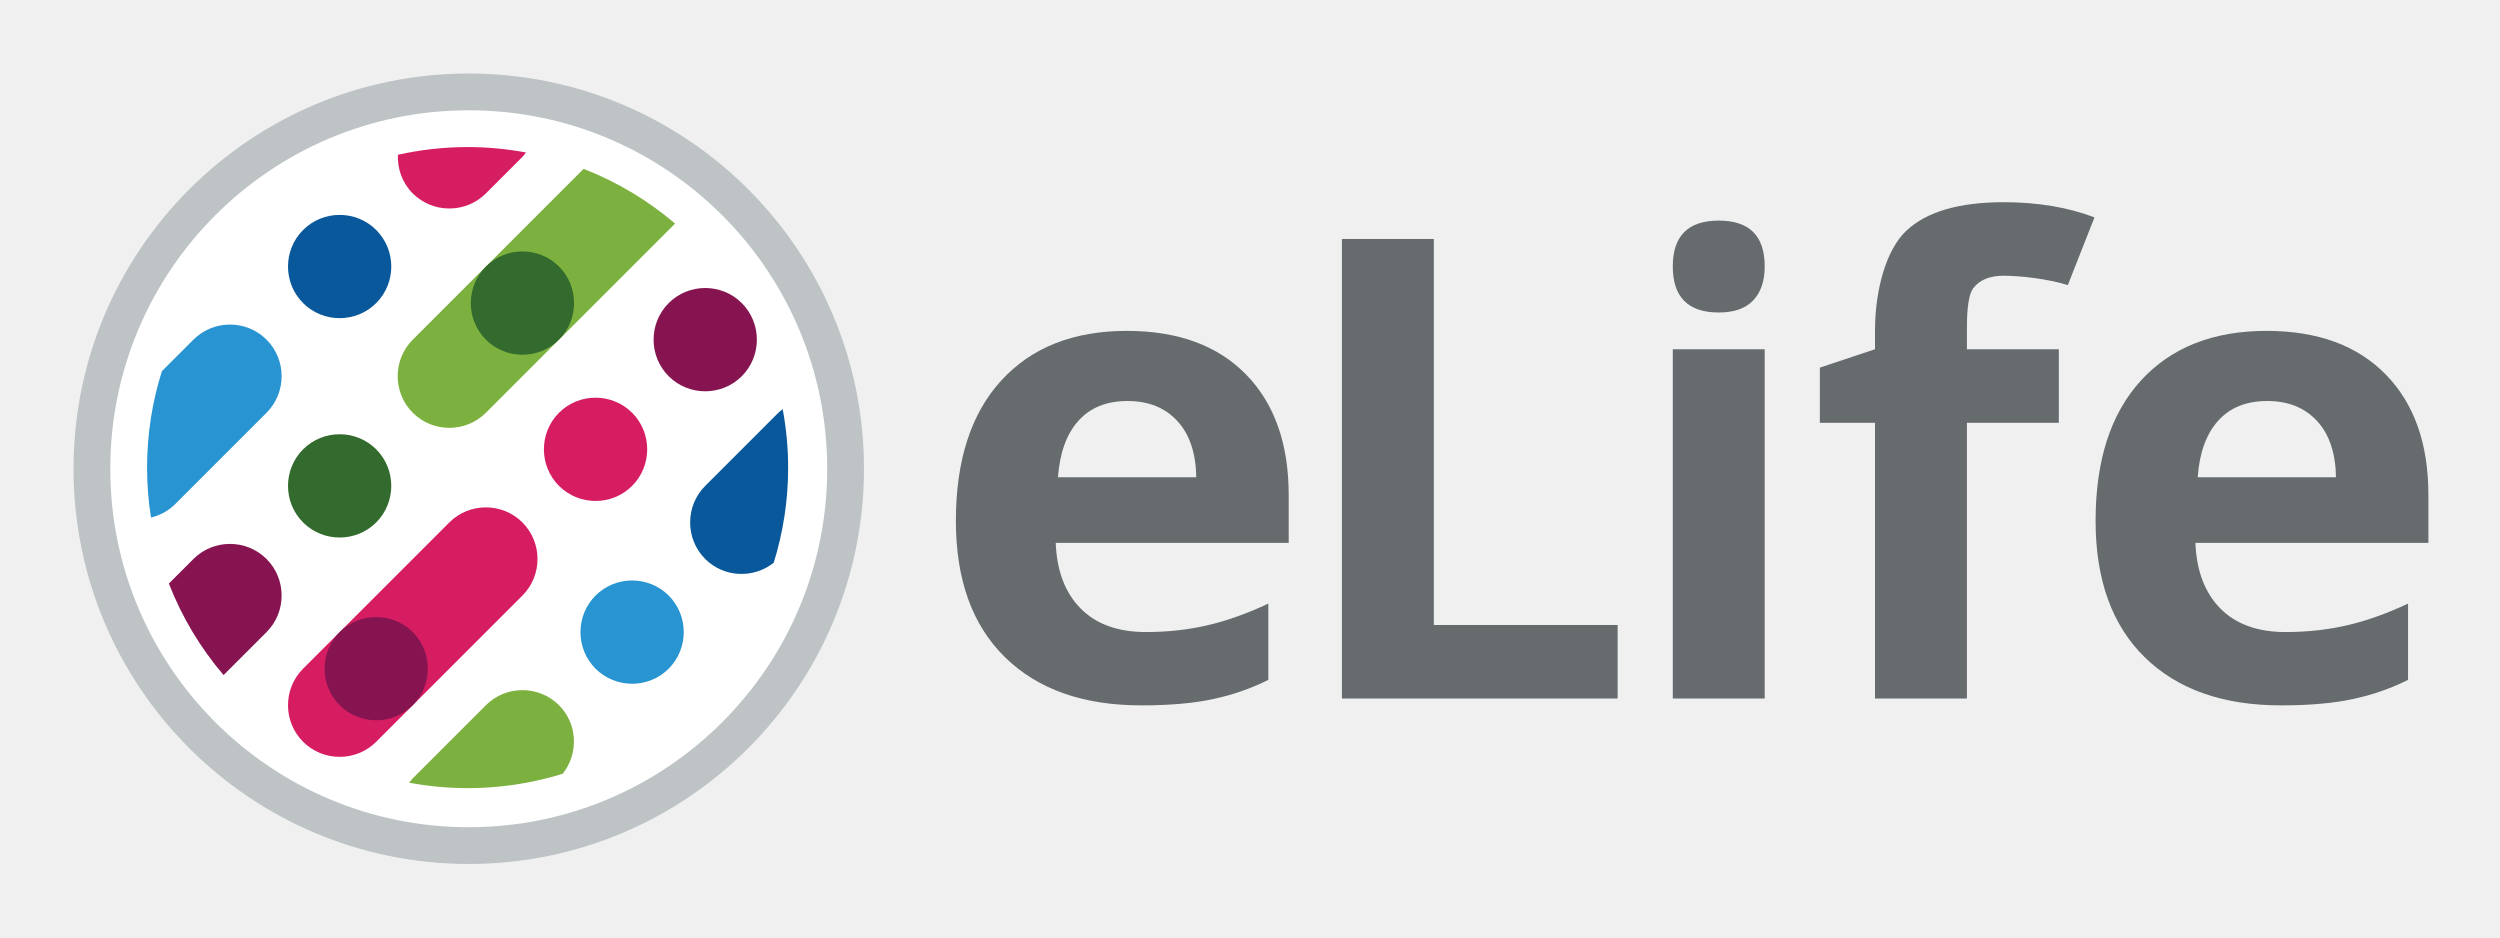
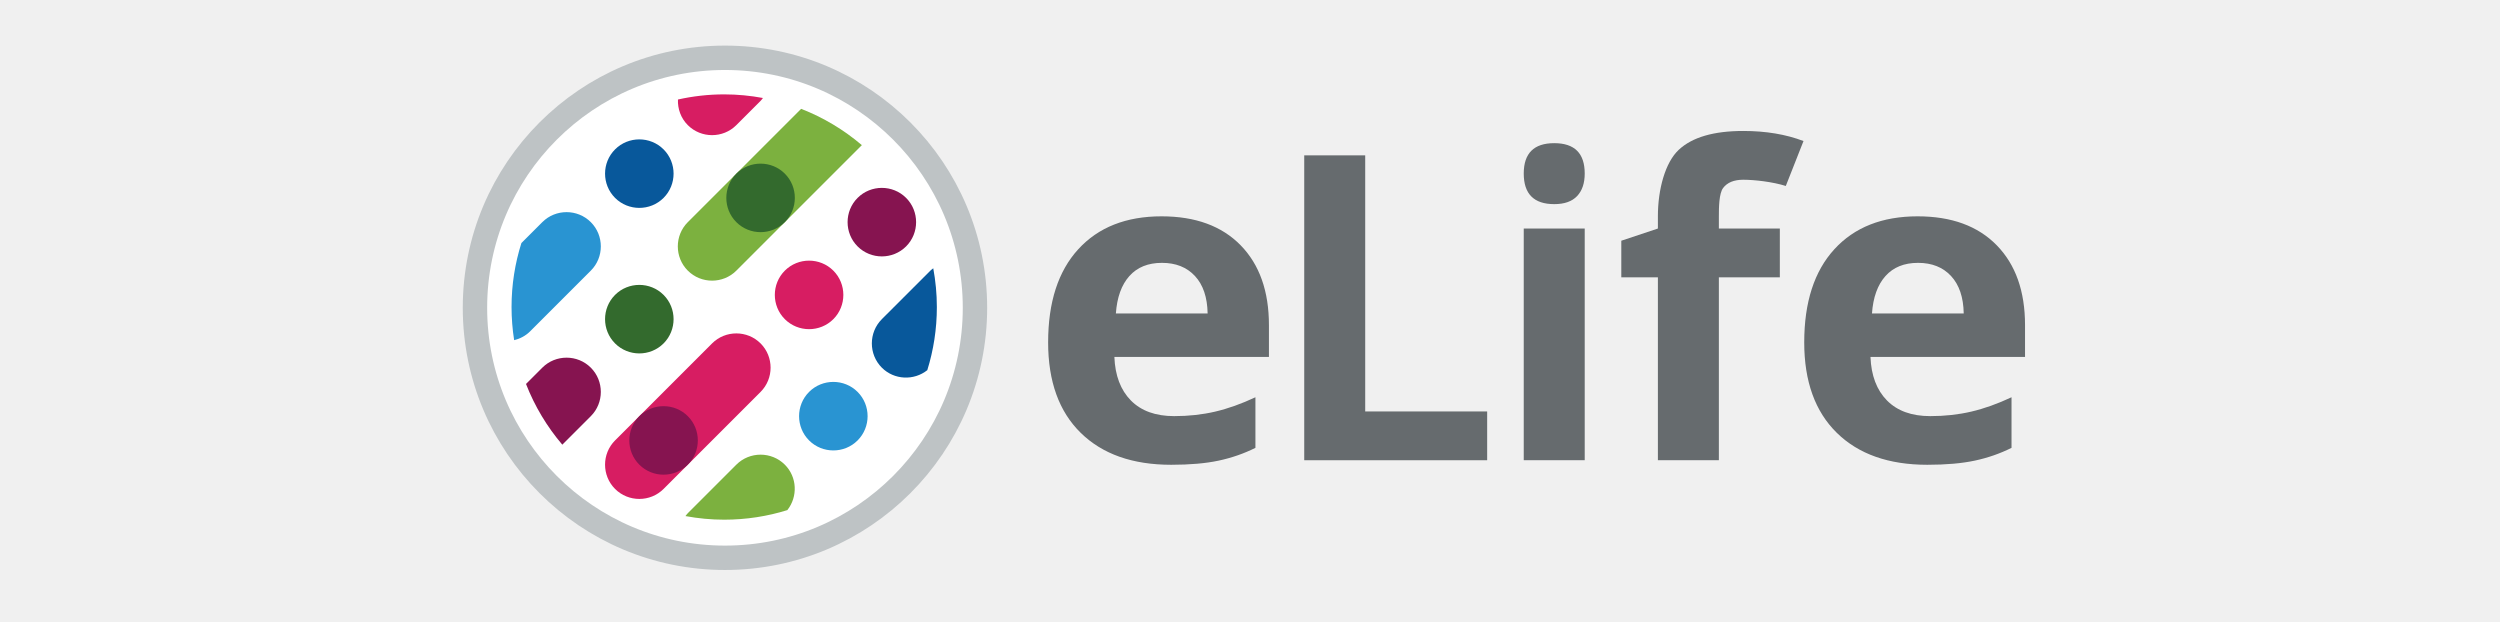
- <svg xmlns="http://www.w3.org/2000/svg" width="136px" height="51px" viewBox="0 0 136 51" version="1.1">
-   <g id="elife-logo-xs" stroke="none" stroke-width="1" fill="none" fill-rule="evenodd">
-     <rect id="Rectangle" fill="" x="0" y="0" width="136" height="51" />
-     <g id="logo" transform="translate(4, 4)">
-       <g id="symbol">
-         <circle id="Oval" stroke="#BEC3C5" stroke-width="2" fill="#FFFFFF" cx="21.5" cy="21.5" r="20.5" />
-         <path d="M18.454,18.454 C19.548,19.548 21.338,19.548 22.432,18.454 L32.725,8.162 C31.254,6.909 29.575,5.898 27.746,5.186 L18.454,14.477 C17.36,15.571 17.36,17.36 18.454,18.454" id="Fill-2" fill="#7CB13F" />
-         <path d="M24.42,24.421 C25.514,25.515 25.514,27.304 24.42,28.398 L16.465,36.353 C15.371,37.447 13.582,37.447 12.488,36.353 C11.394,35.259 11.394,33.47 12.488,32.376 L20.443,24.421 C21.536,23.327 23.326,23.327 24.42,24.421" id="Fill-4" fill="#D71D62" />
-         <path d="M16.465,20.443 C17.559,21.537 17.559,23.327 16.465,24.421 C15.371,25.515 13.582,25.515 12.488,24.421 C11.394,23.327 11.394,21.537 12.488,20.443 C13.582,19.349 15.371,19.349 16.465,20.443" id="Fill-6" fill="#336A2D" />
-         <path d="M26.409,10.499 C27.503,11.594 27.503,13.383 26.409,14.477 C25.315,15.571 23.525,15.571 22.432,14.477 C21.338,13.383 21.338,11.594 22.432,10.499 C23.525,9.405 25.315,9.405 26.409,10.499" id="Fill-8" fill="#336A2D" />
-         <path d="M18.454,30.387 C19.548,31.481 19.548,33.271 18.454,34.364 C17.36,35.458 15.57,35.458 14.477,34.364 C13.383,33.271 13.383,31.481 14.477,30.387 C15.57,29.293 17.36,29.293 18.454,30.387" id="Fill-10" fill="#861450" />
-         <path d="M36.353,12.488 C37.447,13.582 37.447,15.372 36.353,16.466 C35.259,17.56 33.469,17.56 32.376,16.466 C31.282,15.372 31.282,13.582 32.376,12.488 C33.469,11.394 35.259,11.394 36.353,12.488" id="Fill-12" fill="#861450" />
-         <path d="M30.387,18.454 C31.481,19.548 31.481,21.338 30.387,22.432 C29.293,23.526 27.503,23.526 26.409,22.432 C25.315,21.338 25.315,19.548 26.409,18.454 C27.503,17.36 29.293,17.36 30.387,18.454" id="Fill-14" fill="#D71D62" />
-         <path d="M32.376,28.398 C33.469,29.492 33.469,31.282 32.376,32.376 C31.282,33.47 29.491,33.47 28.398,32.376 C27.304,31.282 27.304,29.492 28.398,28.398 C29.491,27.304 31.282,27.304 32.376,28.398" id="Fill-16" fill="#2994D2" />
-         <path d="M16.465,8.511 C17.559,9.605 17.559,11.394 16.465,12.488 C15.371,13.582 13.582,13.582 12.488,12.488 C11.394,11.394 11.394,9.605 12.488,8.511 C13.582,7.417 15.371,7.417 16.465,8.511" id="Fill-18" fill="#08589B" />
-         <path d="M10.499,26.409 C9.405,25.315 7.615,25.315 6.522,26.409 L5.186,27.745 C5.898,29.575 6.909,31.254 8.162,32.724 L10.499,30.387 C11.594,29.293 11.594,27.503 10.499,26.409" id="Fill-20" fill="#861450" />
-         <path d="M18.454,6.522 C19.548,7.616 21.338,7.616 22.432,6.522 L24.421,4.533 C24.494,4.459 24.551,4.375 24.614,4.295 C23.584,4.105 22.523,4 21.438,4 C20.135,4 18.867,4.148 17.645,4.42 C17.614,5.178 17.879,5.946 18.454,6.522" id="Fill-22" fill="#D71D62" />
-         <path d="M10.499,18.454 C11.594,17.36 11.594,15.571 10.499,14.477 C9.405,13.383 7.615,13.383 6.522,14.477 L4.808,16.191 C4.284,17.848 4,19.61 4,21.437 C4,22.362 4.074,23.269 4.213,24.155 C4.695,24.037 5.153,23.801 5.527,23.426 L10.499,18.454 Z" id="Fill-24" fill="#2994D2" />
-         <path d="M34.364,22.432 C33.27,23.526 33.27,25.315 34.364,26.409 C35.38,27.425 36.989,27.485 38.09,26.614 C38.6,24.978 38.875,23.239 38.875,21.437 C38.875,20.352 38.77,19.291 38.58,18.26 C38.5,18.324 38.416,18.38 38.342,18.454 L34.364,22.432 Z" id="Fill-26" fill="#08589B" />
-         <path d="M26.409,34.364 C25.315,33.27 23.525,33.27 22.432,34.364 L18.454,38.342 C18.38,38.416 18.324,38.5 18.26,38.58 C19.291,38.77 20.352,38.875 21.438,38.875 C23.239,38.875 24.978,38.6 26.614,38.091 C27.485,36.989 27.425,35.38 26.409,34.364" id="Fill-28" fill="#7CB13F" />
-       </g>
-       <g id="letters" transform="translate(47.5, 6.3718)" fill="#666B6E">
-         <path d="M9.834,11.443 C8.697,11.443 7.806,11.803 7.162,12.524 C6.518,13.245 6.149,14.267 6.054,15.591 L13.578,15.591 C13.555,14.267 13.209,13.245 12.541,12.524 C11.873,11.803 10.97,11.443 9.834,11.443 M10.59,28.001 C7.426,28.001 4.953,27.128 3.172,25.382 C1.391,23.636 0.5,21.163 0.5,17.964 C0.5,14.671 1.323,12.125 2.97,10.327 C4.616,8.528 6.893,7.628 9.799,7.628 C12.576,7.628 14.739,8.419 16.285,10.001 C17.832,11.583 18.605,13.769 18.605,16.558 L18.605,19.16 L5.931,19.16 C5.99,20.683 6.441,21.872 7.285,22.728 C8.129,23.583 9.312,24.011 10.836,24.011 C12.02,24.011 13.139,23.888 14.194,23.642 C15.248,23.396 16.349,23.003 17.498,22.464 L17.498,26.613 C16.561,27.081 15.559,27.43 14.492,27.659 C13.426,27.887 12.125,28.001 10.59,28.001" id="Fill-32" />
-         <polygon id="Fill-34" points="21.5 27.628 21.5 2.628 26.5 2.628 26.5 23.628 36.5 23.628 36.5 27.628" />
-         <path d="M39.5,27.628 L44.5,27.628 L44.5,8.628 L39.5,8.628 L39.5,27.628 Z M39.5,4.12 C39.5,2.459 40.334,1.628 42,1.628 C43.667,1.628 44.5,2.459 44.5,4.12 C44.5,4.912 44.292,5.528 43.875,5.968 C43.459,6.408 42.834,6.628 42,6.628 C40.334,6.628 39.5,5.792 39.5,4.12 L39.5,4.12 Z" id="Fill-36" />
-         <path d="M60.5,12.628 L55.5,12.628 L55.5,27.628 L50.5,27.628 L50.5,12.628 L47.5,12.628 L47.5,9.628 L50.5,8.628 L50.5,7.628 C50.5,5.39 51.108,3.206 52.209,2.175 C53.31,1.144 55.074,0.628 57.5,0.628 C59.352,0.628 60.998,0.904 62.44,1.454 L60.989,5.138 C59.91,4.798 58.414,4.628 57.5,4.628 C56.739,4.628 56.188,4.854 55.847,5.305 C55.508,5.756 55.5,6.925 55.5,7.628 L55.5,8.628 L60.5,8.628 L60.5,12.628 Z" id="Fill-38" />
-         <path d="M71.834,11.443 C70.698,11.443 69.806,11.803 69.162,12.524 C68.517,13.245 68.148,14.267 68.055,15.591 L75.578,15.591 C75.555,14.267 75.209,13.245 74.541,12.524 C73.873,11.803 72.971,11.443 71.834,11.443 M72.59,28.001 C69.426,28.001 66.953,27.128 65.172,25.382 C63.391,23.636 62.5,21.163 62.5,17.964 C62.5,14.671 63.324,12.125 64.969,10.327 C66.616,8.528 68.892,7.628 71.799,7.628 C74.576,7.628 76.739,8.419 78.285,10.001 C79.832,11.583 80.606,13.769 80.606,16.558 L80.606,19.16 L67.931,19.16 C67.99,20.683 68.442,21.872 69.285,22.728 C70.129,23.583 71.312,24.011 72.836,24.011 C74.019,24.011 75.138,23.888 76.194,23.642 C77.248,23.396 78.35,23.003 79.498,22.464 L79.498,26.613 C78.561,27.081 77.558,27.43 76.492,27.659 C75.426,27.887 74.125,28.001 72.59,28.001" id="Fill-39" />
+ <svg xmlns="http://www.w3.org/2000/svg" width="100%" height="100%" viewBox="0 0 205 51" version="1.1" xml:space="preserve" style="fill-rule:evenodd;clip-rule:evenodd;">
+   <rect id="Artboard1" x="0" y="0.239" width="205" height="50" style="fill:none;" />
+   <clipPath id="_clip1">
+     <rect x="0" y="0.239" width="205" height="50" />
+   </clipPath>
+   <g clip-path="url(#_clip1)">
+     <g id="elife-logo-xs">
+       <rect id="Rectangle" x="69" y="-0.261" width="136" height="51" style="fill:none;" />
+       <g id="logo">
+         <g id="symbol">
+           <circle id="Oval" cx="59.447" cy="25.239" r="20.5" style="fill:#fff;stroke:#bec3c5;stroke-width:2px;" />
+           <path id="Fill-2" d="M56.401,22.193c1.094,1.094 2.884,1.094 3.978,0l10.293,-10.292c-1.471,-1.253 -3.15,-2.264 -4.979,-2.976l-9.292,9.291c-1.094,1.094 -1.094,2.883 0,3.977" style="fill:#7cb13f;" />
+           <path id="Fill-4" d="M62.368,28.16c1.094,1.094 1.094,2.883 -0,3.977l-7.955,7.955c-1.094,1.094 -2.884,1.094 -3.978,0c-1.094,-1.094 -1.094,-2.883 0,-3.977l7.955,-7.955c1.094,-1.094 2.884,-1.094 3.978,-0" style="fill:#d71d62;" />
+           <path id="Fill-6" d="M54.413,24.182c1.094,1.094 1.094,2.884 -0,3.978c-1.094,1.094 -2.884,1.094 -3.978,-0c-1.094,-1.094 -1.094,-2.884 0,-3.978c1.094,-1.094 2.884,-1.094 3.978,0" style="fill:#336a2d;" />
+           <path id="Fill-8" d="M64.356,14.239c1.094,1.094 1.094,2.883 0,3.977c-1.094,1.094 -2.884,1.094 -3.977,0c-1.094,-1.094 -1.094,-2.883 -0,-3.977c1.093,-1.094 2.883,-1.094 3.977,-0" style="fill:#336a2d;" />
+           <path id="Fill-10" d="M56.401,34.126c1.094,1.094 1.094,2.884 0,3.977c-1.094,1.094 -2.884,1.094 -3.977,0c-1.094,-1.093 -1.094,-2.883 -0,-3.977c1.093,-1.094 2.883,-1.094 3.977,-0" style="fill:#861450;" />
+           <path id="Fill-12" d="M74.3,16.227c1.094,1.094 1.094,2.884 0,3.978c-1.094,1.094 -2.884,1.094 -3.977,-0c-1.094,-1.094 -1.094,-2.884 -0,-3.978c1.093,-1.094 2.883,-1.094 3.977,0" style="fill:#861450;" />
+           <path id="Fill-14" d="M68.334,22.193c1.094,1.094 1.094,2.884 0,3.978c-1.094,1.094 -2.884,1.094 -3.978,-0c-1.094,-1.094 -1.094,-2.884 0,-3.978c1.094,-1.094 2.884,-1.094 3.978,0" style="fill:#d71d62;" />
+           <path id="Fill-16" d="M70.323,32.137c1.094,1.094 1.094,2.884 -0,3.978c-1.094,1.094 -2.884,1.094 -3.978,-0c-1.094,-1.094 -1.094,-2.884 0,-3.978c1.094,-1.094 2.884,-1.094 3.978,0" style="fill:#2994d2;" />
+           <path id="Fill-18" d="M54.413,12.25c1.094,1.094 1.094,2.883 -0,3.977c-1.094,1.094 -2.884,1.094 -3.978,0c-1.094,-1.094 -1.094,-2.883 0,-3.977c1.094,-1.094 2.884,-1.094 3.978,-0" style="fill:#08589b;" />
+           <path id="Fill-20" d="M48.447,30.149c-1.094,-1.094 -2.884,-1.094 -3.978,-0l-1.336,1.336c0.712,1.829 1.723,3.508 2.976,4.979l2.338,-2.338c1.094,-1.094 1.094,-2.883 -0,-3.977" style="fill:#861450;" />
+           <path id="Fill-22" d="M56.401,10.261c1.094,1.094 2.884,1.094 3.978,0l1.989,-1.989c0.073,-0.073 0.13,-0.157 0.193,-0.237c-1.03,-0.191 -2.091,-0.296 -3.176,-0.296c-1.303,0 -2.571,0.148 -3.793,0.421c-0.031,0.758 0.234,1.526 0.809,2.101" style="fill:#d71d62;" />
+           <path id="Fill-24" d="M48.447,22.193c1.094,-1.094 1.094,-2.883 -0,-3.977c-1.094,-1.094 -2.884,-1.094 -3.978,-0l-1.714,1.714c-0.524,1.657 -0.808,3.419 -0.808,5.246c0,0.925 0.074,1.832 0.213,2.718c0.482,-0.118 0.94,-0.354 1.315,-0.729l4.972,-4.972Z" style="fill:#2994d2;" />
+           <path id="Fill-26" d="M72.312,26.171c-1.094,1.094 -1.094,2.884 -0.001,3.978c1.016,1.015 2.625,1.075 3.727,0.205c0.51,-1.637 0.784,-3.375 0.784,-5.177c0,-1.086 -0.105,-2.146 -0.295,-3.177c-0.08,0.064 -0.164,0.12 -0.238,0.194l-3.978,3.977Z" style="fill:#08589b;" />
+           <path id="Fill-28" d="M64.356,38.103c-1.094,-1.094 -2.884,-1.094 -3.977,0l-3.978,3.978c-0.074,0.074 -0.13,0.158 -0.194,0.238c1.031,0.19 2.092,0.295 3.178,0.295c1.801,-0 3.54,-0.275 5.176,-0.784c0.871,-1.102 0.811,-2.711 -0.205,-3.727" style="fill:#7cb13f;" />
+         </g>
+         <g id="letters">
+           <path id="Fill-32" d="M95.281,21.554c-1.136,-0 -2.027,0.36 -2.672,1.081c-0.644,0.721 -1.013,1.743 -1.107,3.067l7.523,0c-0.023,-1.324 -0.369,-2.346 -1.037,-3.067c-0.668,-0.721 -1.57,-1.081 -2.707,-1.081m0.756,16.558c-3.164,0 -5.637,-0.873 -7.418,-2.619c-1.781,-1.746 -2.672,-4.219 -2.672,-7.418c0,-3.293 0.824,-5.839 2.47,-7.637c1.646,-1.799 3.923,-2.699 6.829,-2.699c2.777,0 4.94,0.791 6.486,2.373c1.547,1.582 2.321,3.768 2.321,6.557l-0,2.602l-12.674,-0c0.059,1.523 0.51,2.712 1.353,3.568c0.844,0.855 2.028,1.283 3.551,1.283c1.184,0 2.303,-0.123 3.358,-0.369c1.054,-0.246 2.156,-0.639 3.304,-1.178l0,4.149c-0.937,0.468 -1.939,0.817 -3.006,1.046c-1.066,0.228 -2.367,0.342 -3.902,0.342" style="fill:#666b6e;" />
+           <path id="Fill-34" d="M106.947,37.739l0,-25l5,0l0,21l10,0l0,4l-15,0Z" style="fill:#666b6e;" />
+           <path id="Fill-36" d="M124.947,37.739l5,0l0,-19l-5,0l0,19Zm0,-23.508c0,-1.661 0.834,-2.492 2.5,-2.492c1.667,0 2.5,0.831 2.5,2.492c0,0.792 -0.208,1.407 -0.625,1.847c-0.416,0.441 -1.041,0.661 -1.875,0.661c-1.666,0 -2.5,-0.836 -2.5,-2.508Z" style="fill:#666b6e;" />
+           <path id="Fill-38" d="M145.947,22.739l-5,0l0,15l-5,0l0,-15l-3,0l0,-3l3,-1l0,-1c0,-2.238 0.608,-4.422 1.709,-5.453c1.102,-1.031 2.865,-1.547 5.291,-1.547c1.852,0 3.498,0.276 4.94,0.826l-1.451,3.684c-1.079,-0.34 -2.575,-0.51 -3.489,-0.51c-0.761,0 -1.312,0.226 -1.652,0.677c-0.34,0.451 -0.348,1.62 -0.348,2.323l0,1l5,0l0,4Z" style="fill:#666b6e;" />
+           <path id="Fill-39" d="M157.281,21.554c-1.136,-0 -2.027,0.36 -2.672,1.081c-0.644,0.721 -1.013,1.743 -1.107,3.067l7.523,0c-0.023,-1.324 -0.369,-2.346 -1.037,-3.067c-0.668,-0.721 -1.57,-1.081 -2.707,-1.081m0.756,16.558c-3.164,0 -5.637,-0.873 -7.418,-2.619c-1.781,-1.746 -2.672,-4.219 -2.672,-7.418c0,-3.293 0.824,-5.839 2.47,-7.637c1.646,-1.799 3.923,-2.699 6.829,-2.699c2.777,0 4.94,0.791 6.486,2.373c1.547,1.582 2.321,3.768 2.321,6.557l-0,2.602l-12.674,-0c0.059,1.523 0.51,2.712 1.353,3.568c0.844,0.855 2.028,1.283 3.551,1.283c1.184,0 2.303,-0.123 3.358,-0.369c1.054,-0.246 2.156,-0.639 3.304,-1.178l0,4.149c-0.937,0.468 -1.939,0.817 -3.006,1.046c-1.066,0.228 -2.367,0.342 -3.902,0.342" style="fill:#666b6e;" />
+         </g>
      </g>
    </g>
  </g>
</svg>
